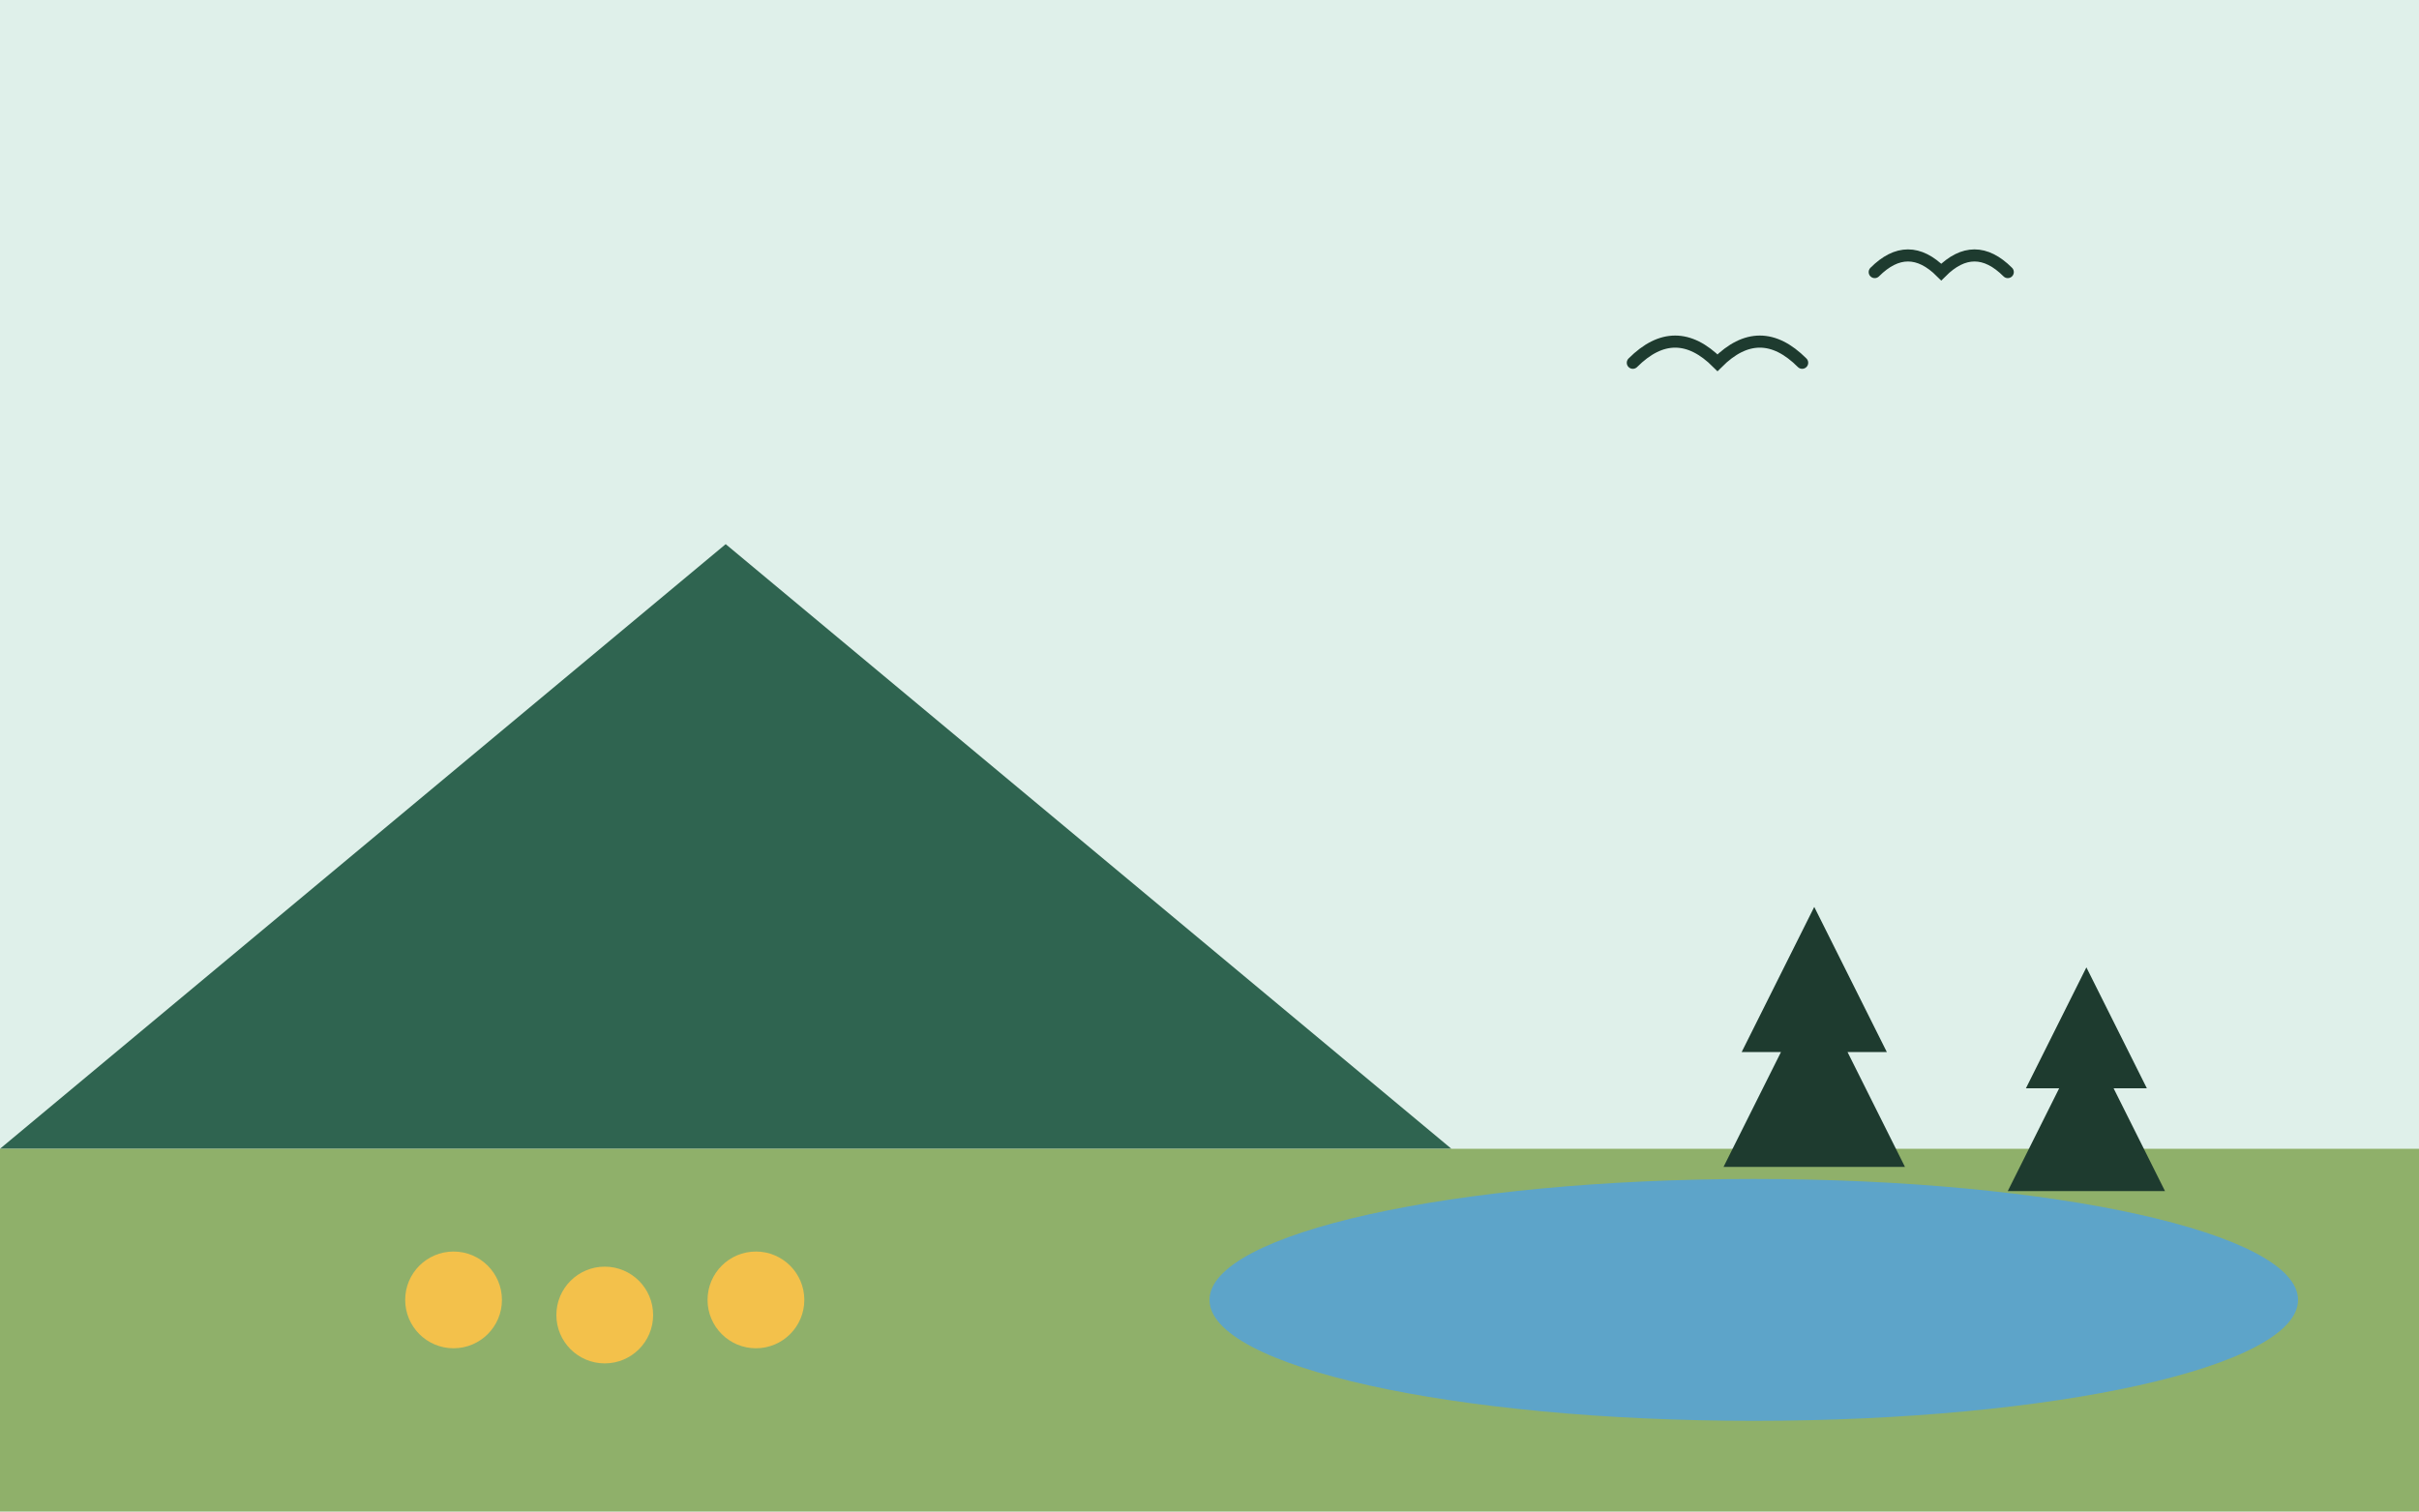
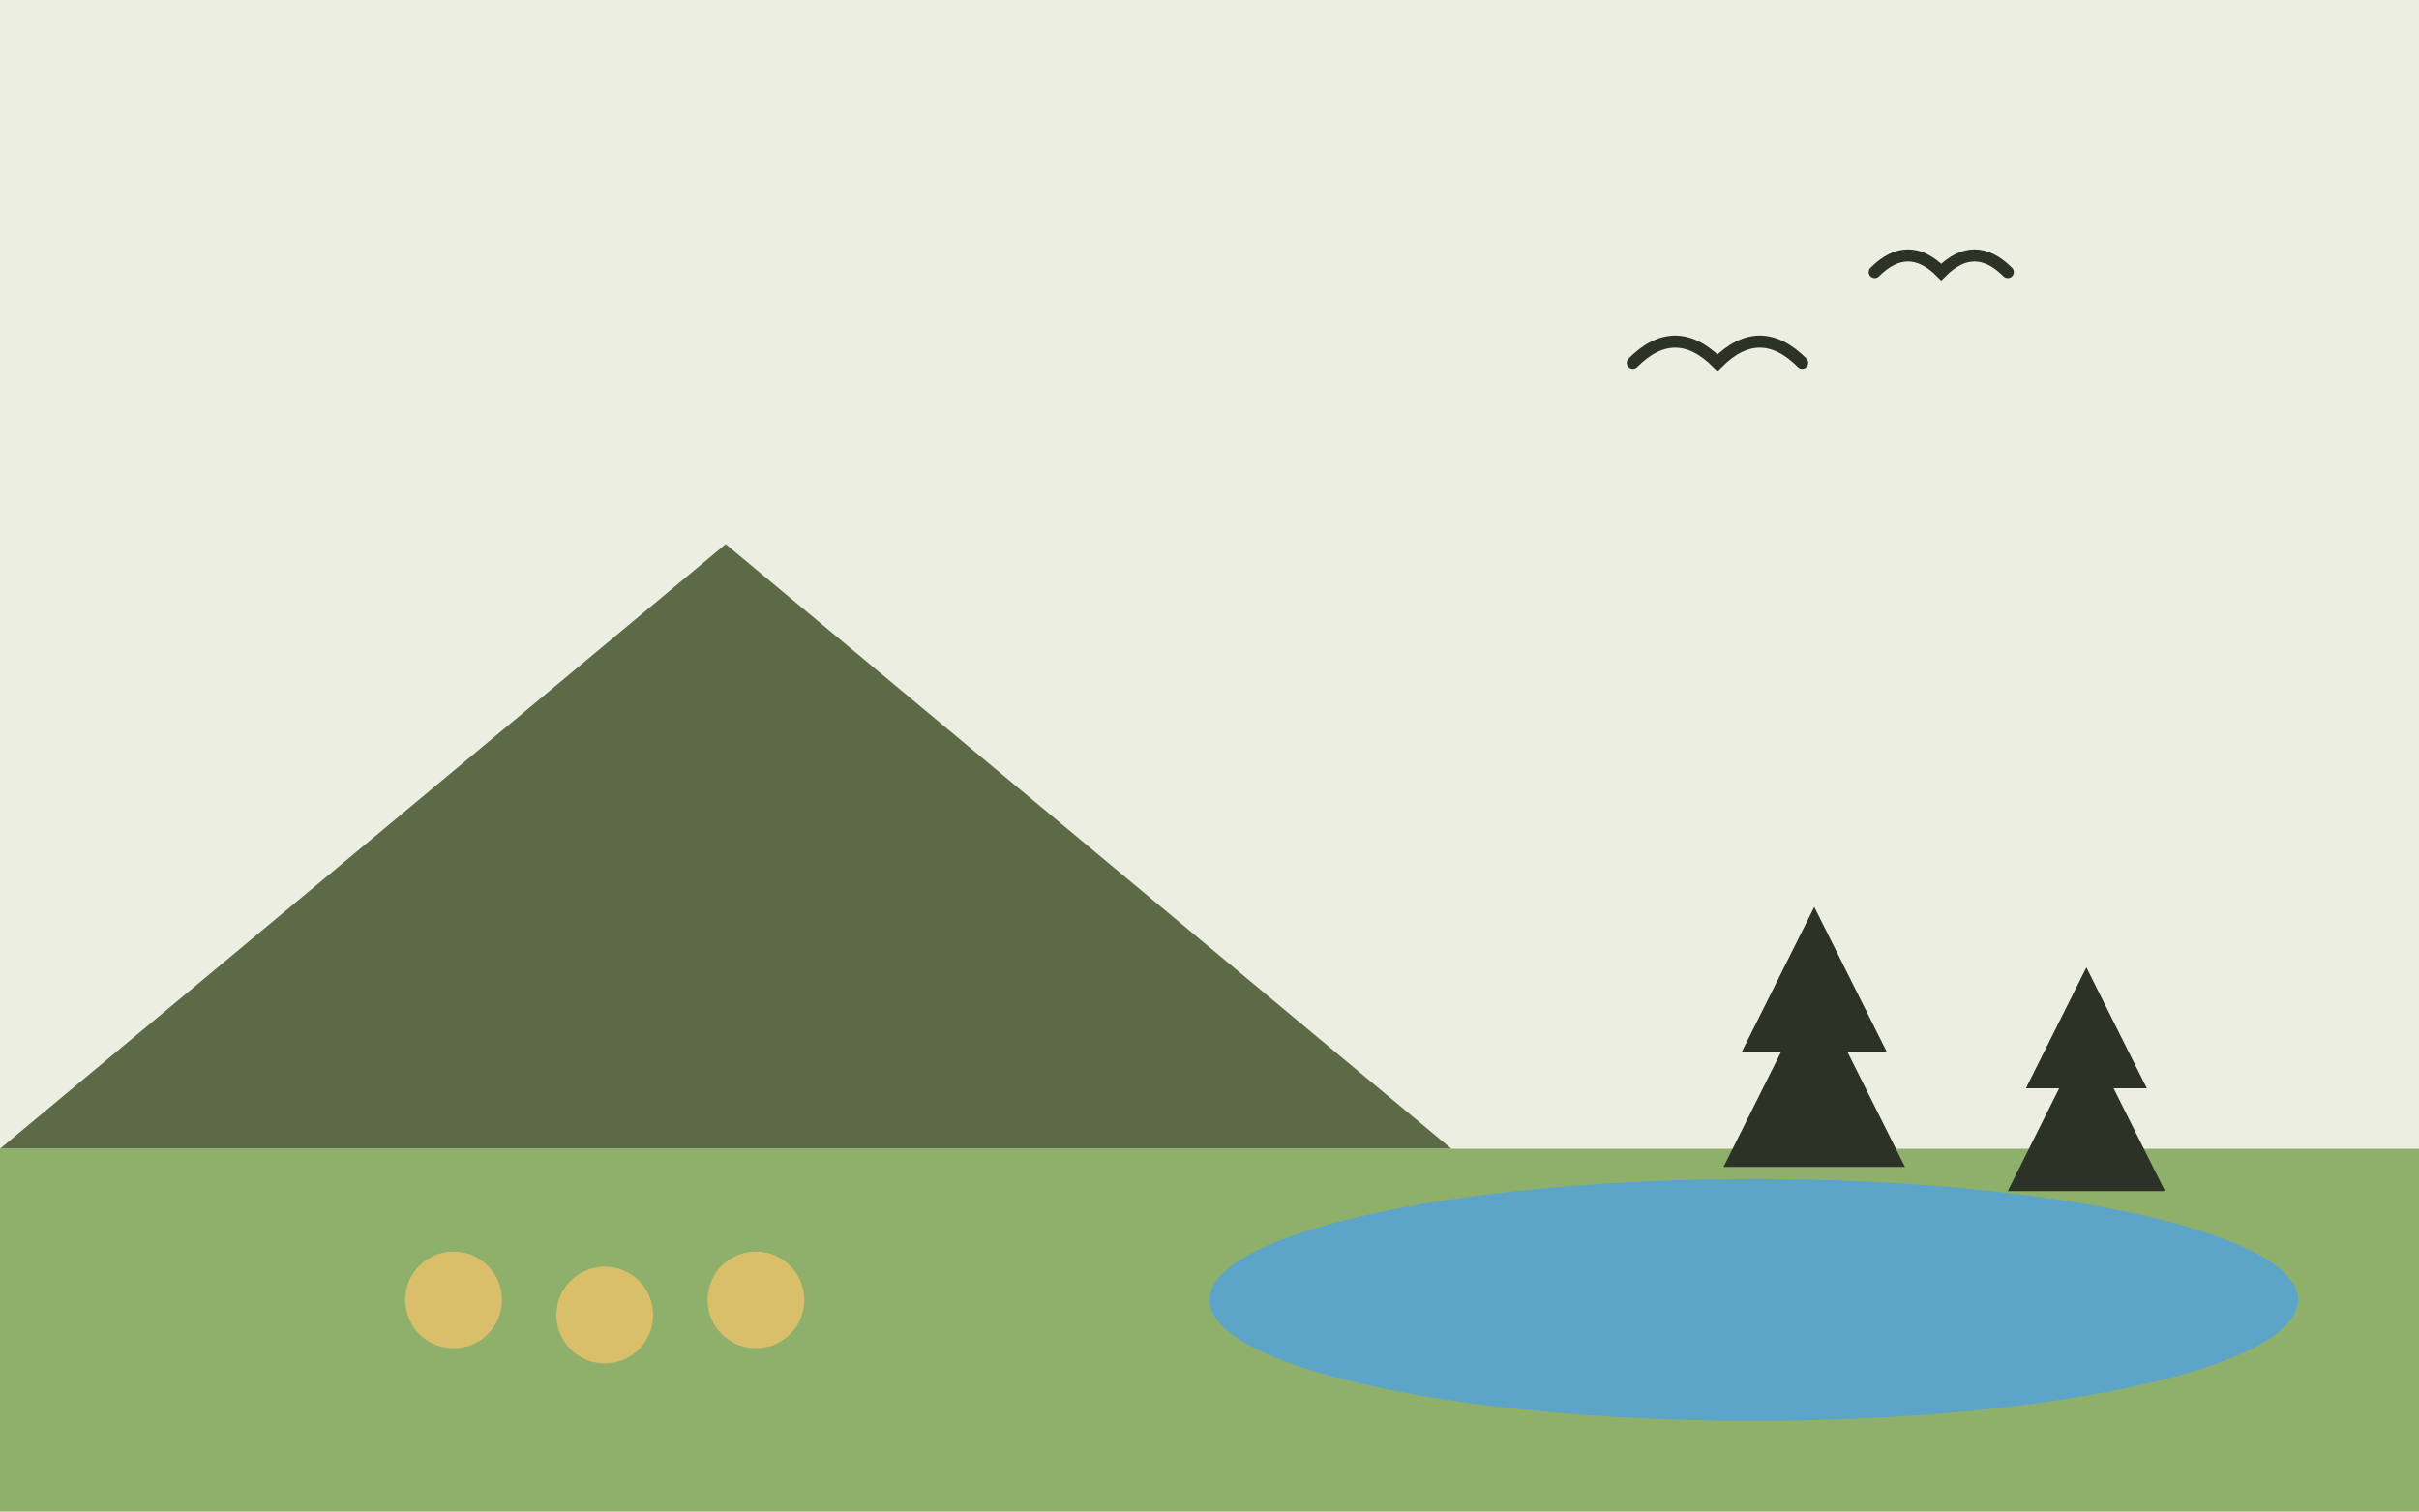
<svg xmlns="http://www.w3.org/2000/svg" viewBox="0 0 800 500" preserveAspectRatio="xMidYMid slice">
-   <rect width="800" height="500" fill="#dff0ea" />
-   <path d="M0 380 L240 180 L480 380 Z" fill="#2f6450" />
+   <rect width="800" height="500" fill="#eceee2" />
+   <path d="M0 380 L240 180 L480 380 Z" fill="#5d6a48" />
  <rect y="380" width="800" height="120" fill="#8fb06a" />
  <ellipse cx="580" cy="430" rx="180" ry="40" fill="#5da4c9" />
-   <g fill="#1e3b2f">
+   <g fill="#2c3326">
    <path d="M600 300 l24 48 h-48 z M600 326 l30 60 h-60 z" />
    <path d="M690 320 l20 40 h-40 z M690 342 l26 52 h-52 z" />
  </g>
-   <g fill="#f3c14b">
+   <g fill="#dabf6b">
    <circle cx="150" cy="430" r="16" />
    <circle cx="200" cy="435" r="16" />
    <circle cx="250" cy="430" r="16" />
  </g>
-   <g stroke="#1e3b2f" stroke-width="4" fill="none" stroke-linecap="round">
+   <g stroke="#2c3326" stroke-width="4" fill="none" stroke-linecap="round">
    <path d="M540 120 q14 -14 28 0 q14 -14 28 0" />
    <path d="M620 90 q11 -11 22 0 q11 -11 22 0" />
  </g>
</svg>
